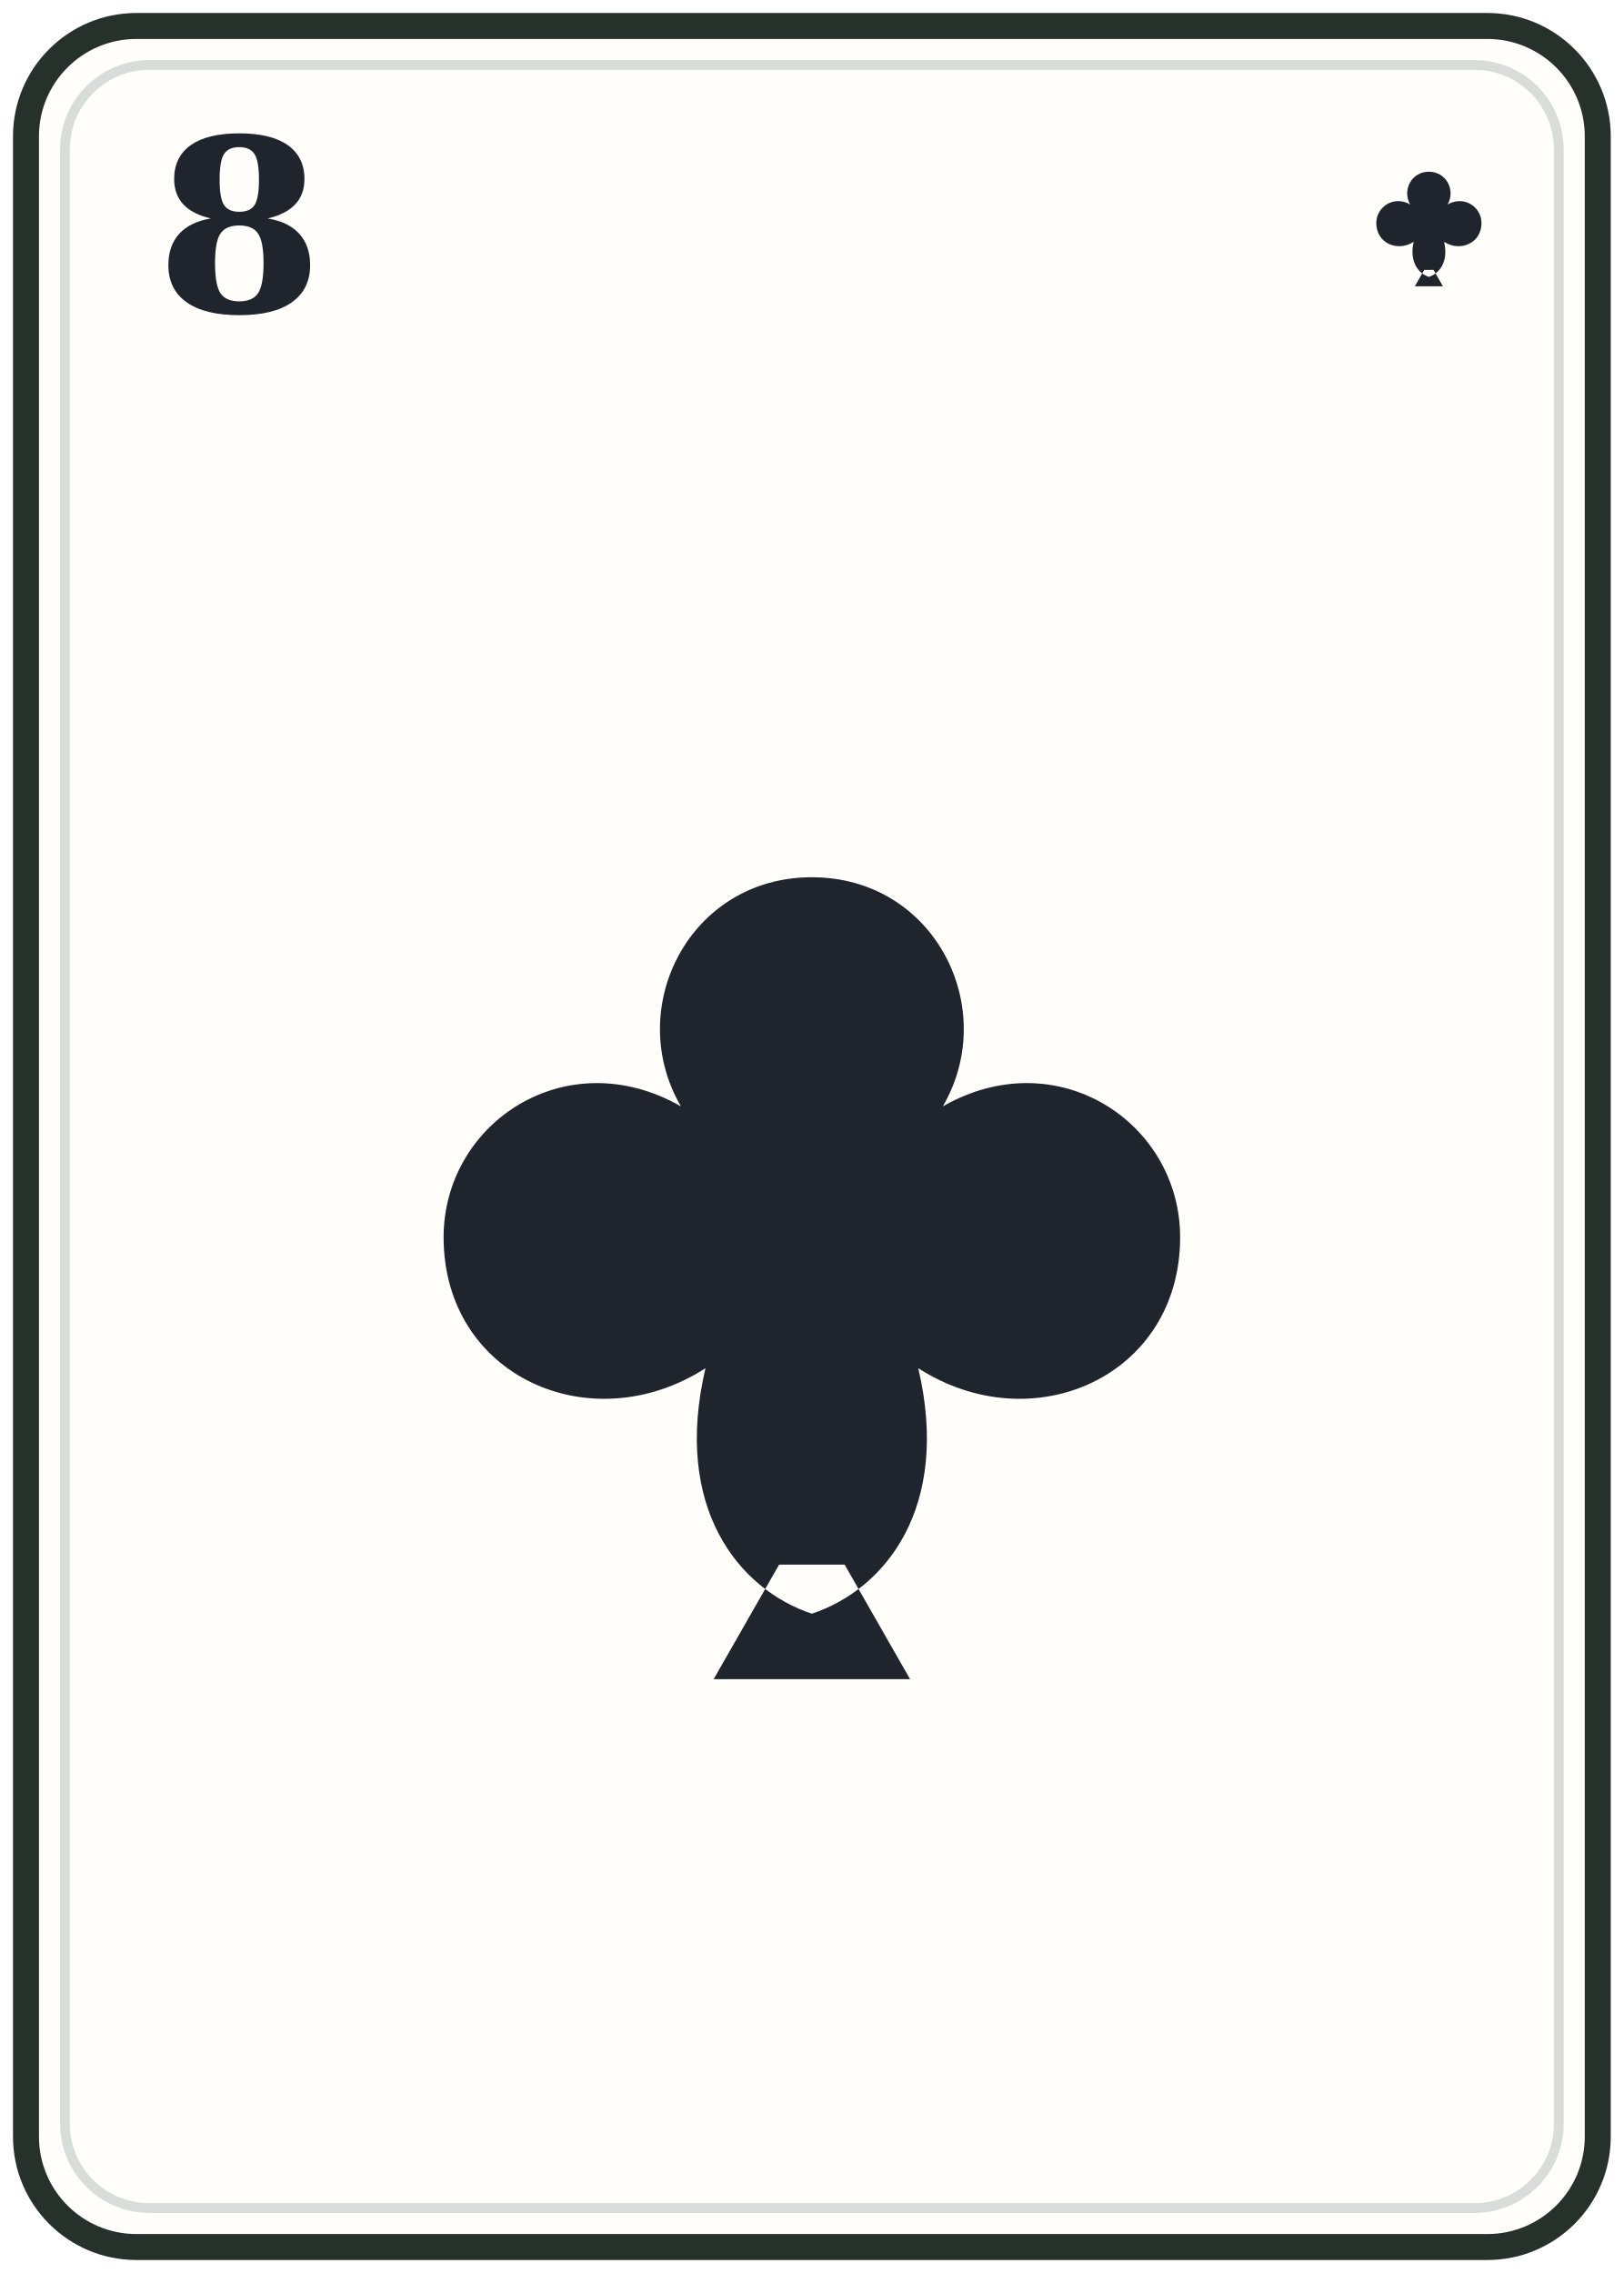
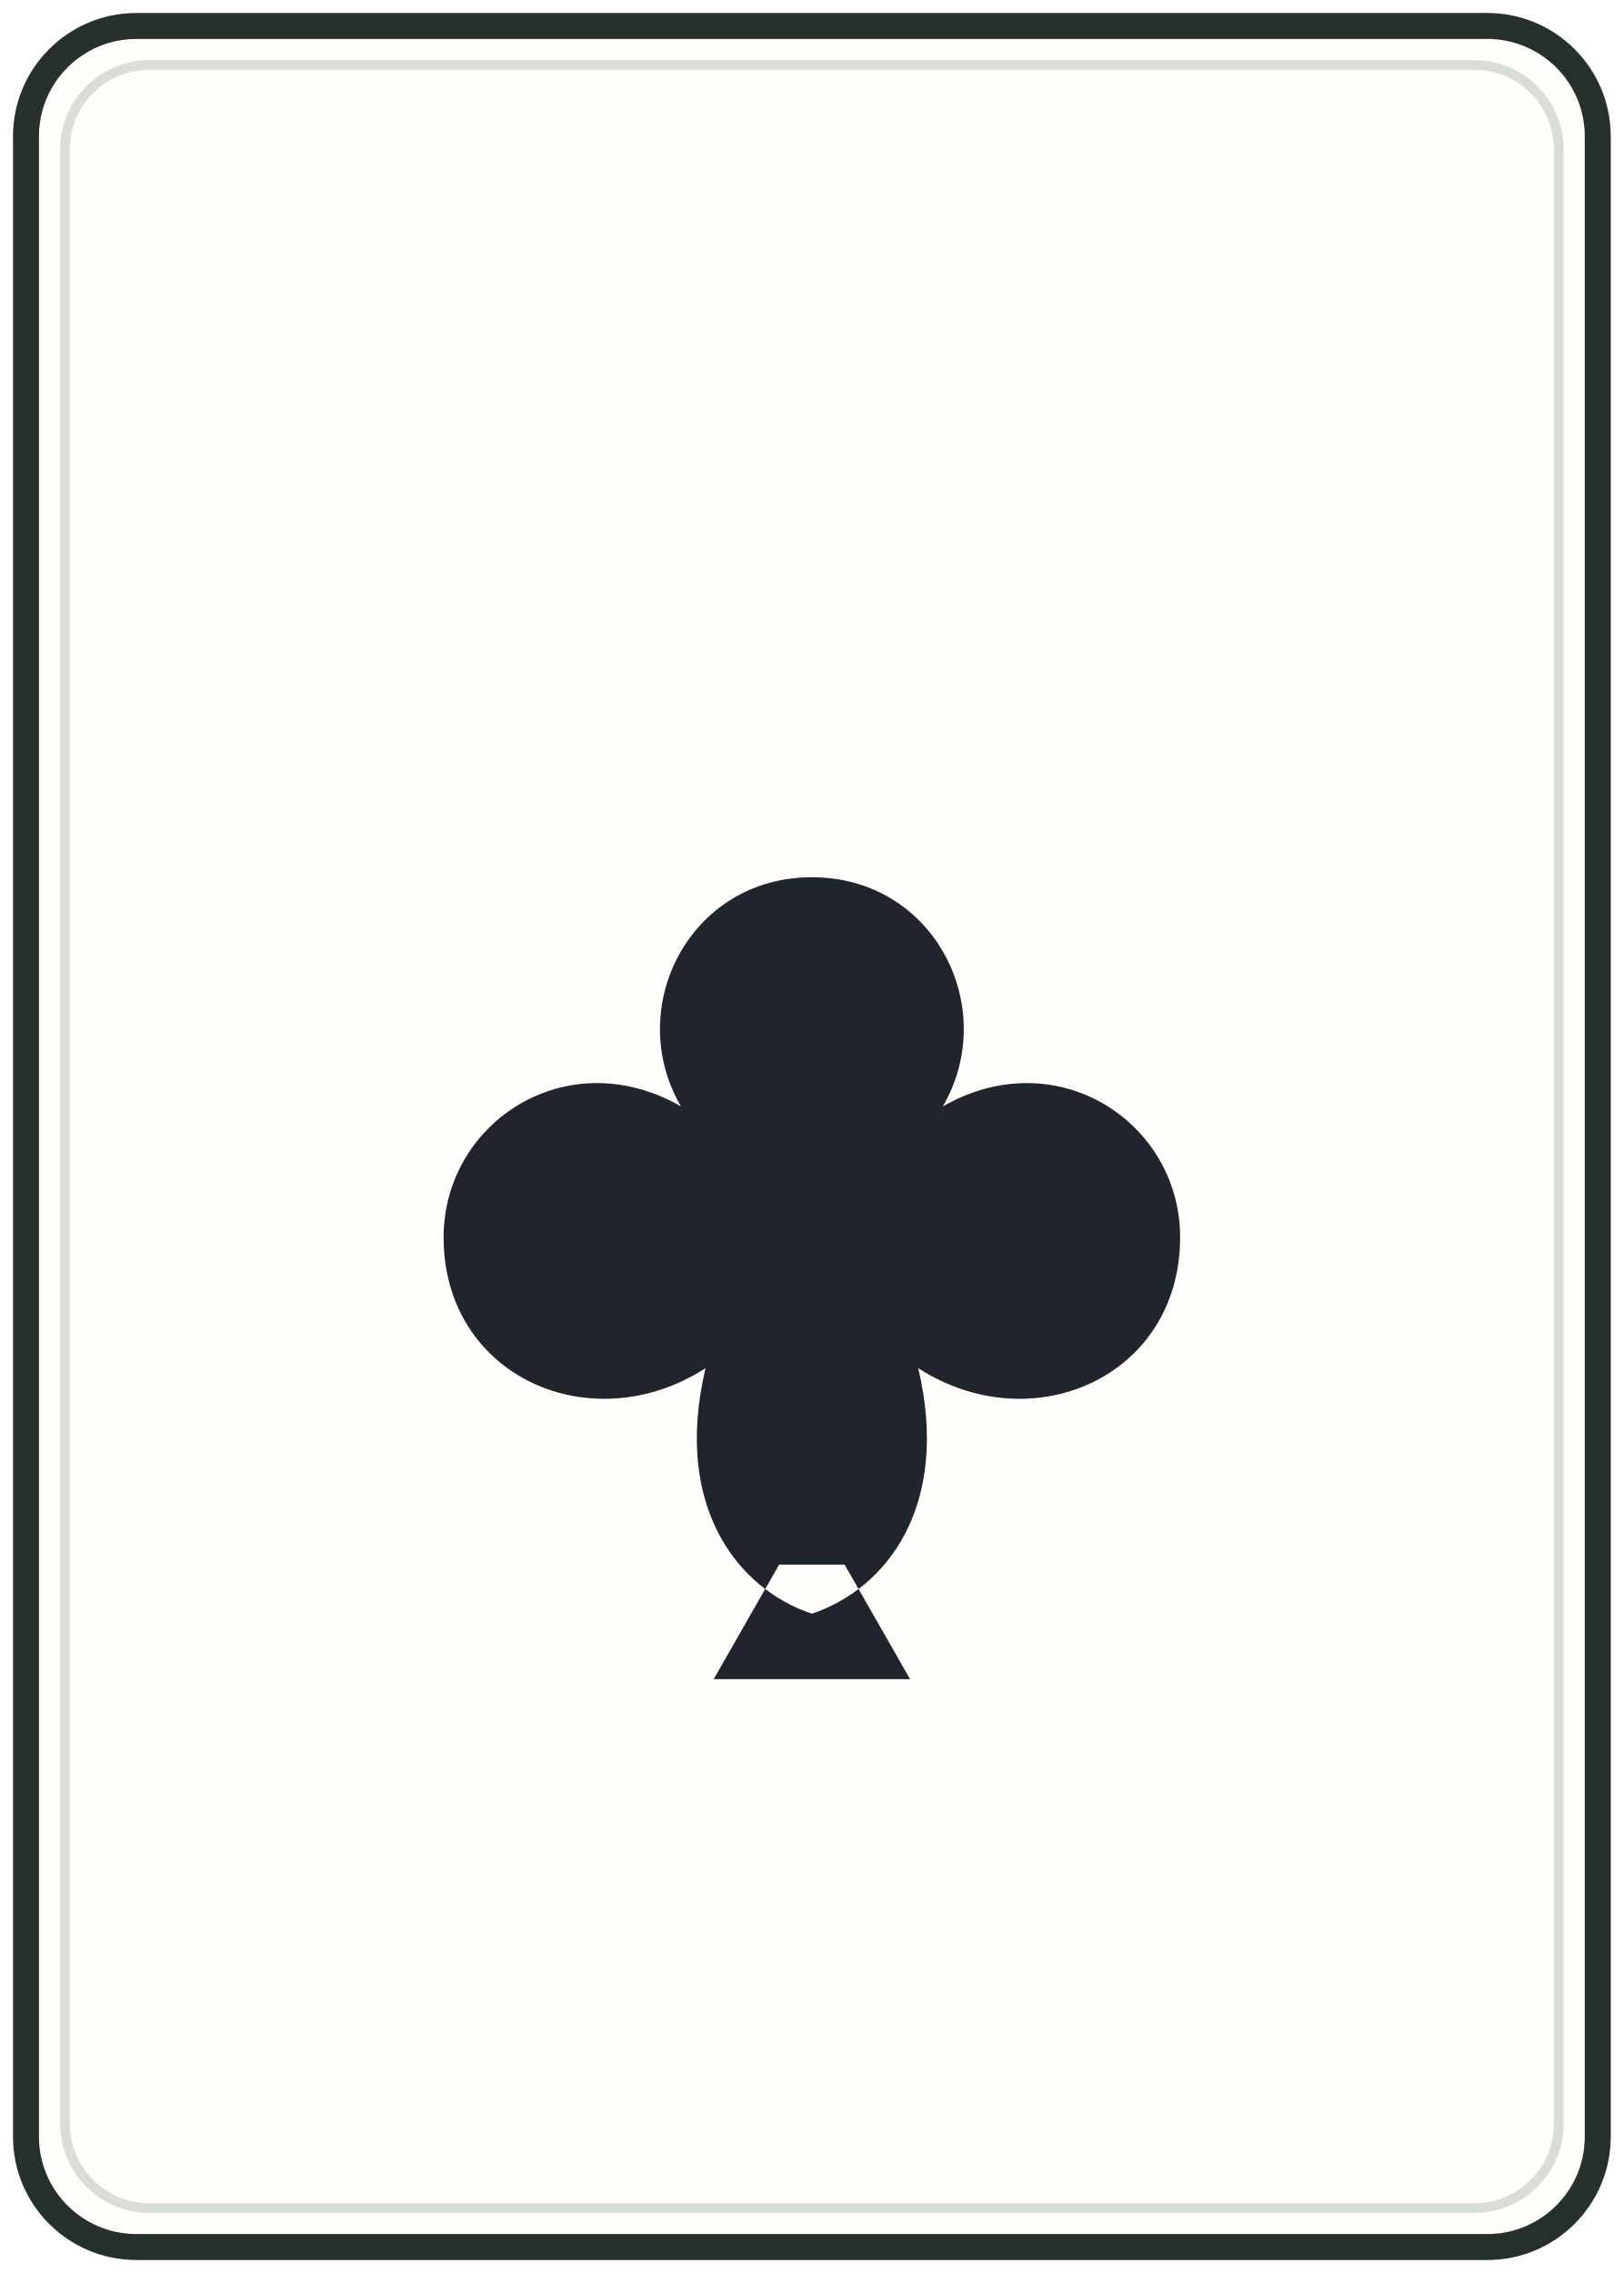
<svg xmlns="http://www.w3.org/2000/svg" width="250" height="350" viewBox="0 0 250 350">
  <rect x="4" y="4" width="242" height="342" rx="17" fill="#fffefb" stroke="#26312c" stroke-width="4" />
  <rect x="10" y="10" width="230" height="330" rx="13" fill="none" stroke="#d8ddd9" stroke-width="1.5" />
-   <text x="24" y="48" font-family="DejaVu Serif,serif" font-weight="bold" font-size="37" fill="#20252d">8</text>
-   <g transform="translate(211.0,25.0) rotate(0 9.0 9.0) scale(0.18)" fill="#20252d">
-     <path d="M50 8C35 8 27 24 34 36 20 28 5 38 5 52c0 17 18 25 32 16-4 17 4 27 13 30 9-3 17-13 13-30 14 9 32 1 32-16 0-14-15-24-29-16 7-12-1-28-16-28Zm-4 84h8l8 14H38Z" />
-   </g>
  <g transform="translate(62.0,125.0) rotate(0 63.0 63.0) scale(1.26)" fill="#20252d">
    <path d="M50 8C35 8 27 24 34 36 20 28 5 38 5 52c0 17 18 25 32 16-4 17 4 27 13 30 9-3 17-13 13-30 14 9 32 1 32-16 0-14-15-24-29-16 7-12-1-28-16-28Zm-4 84h8l8 14H38Z" />
  </g>
</svg>
